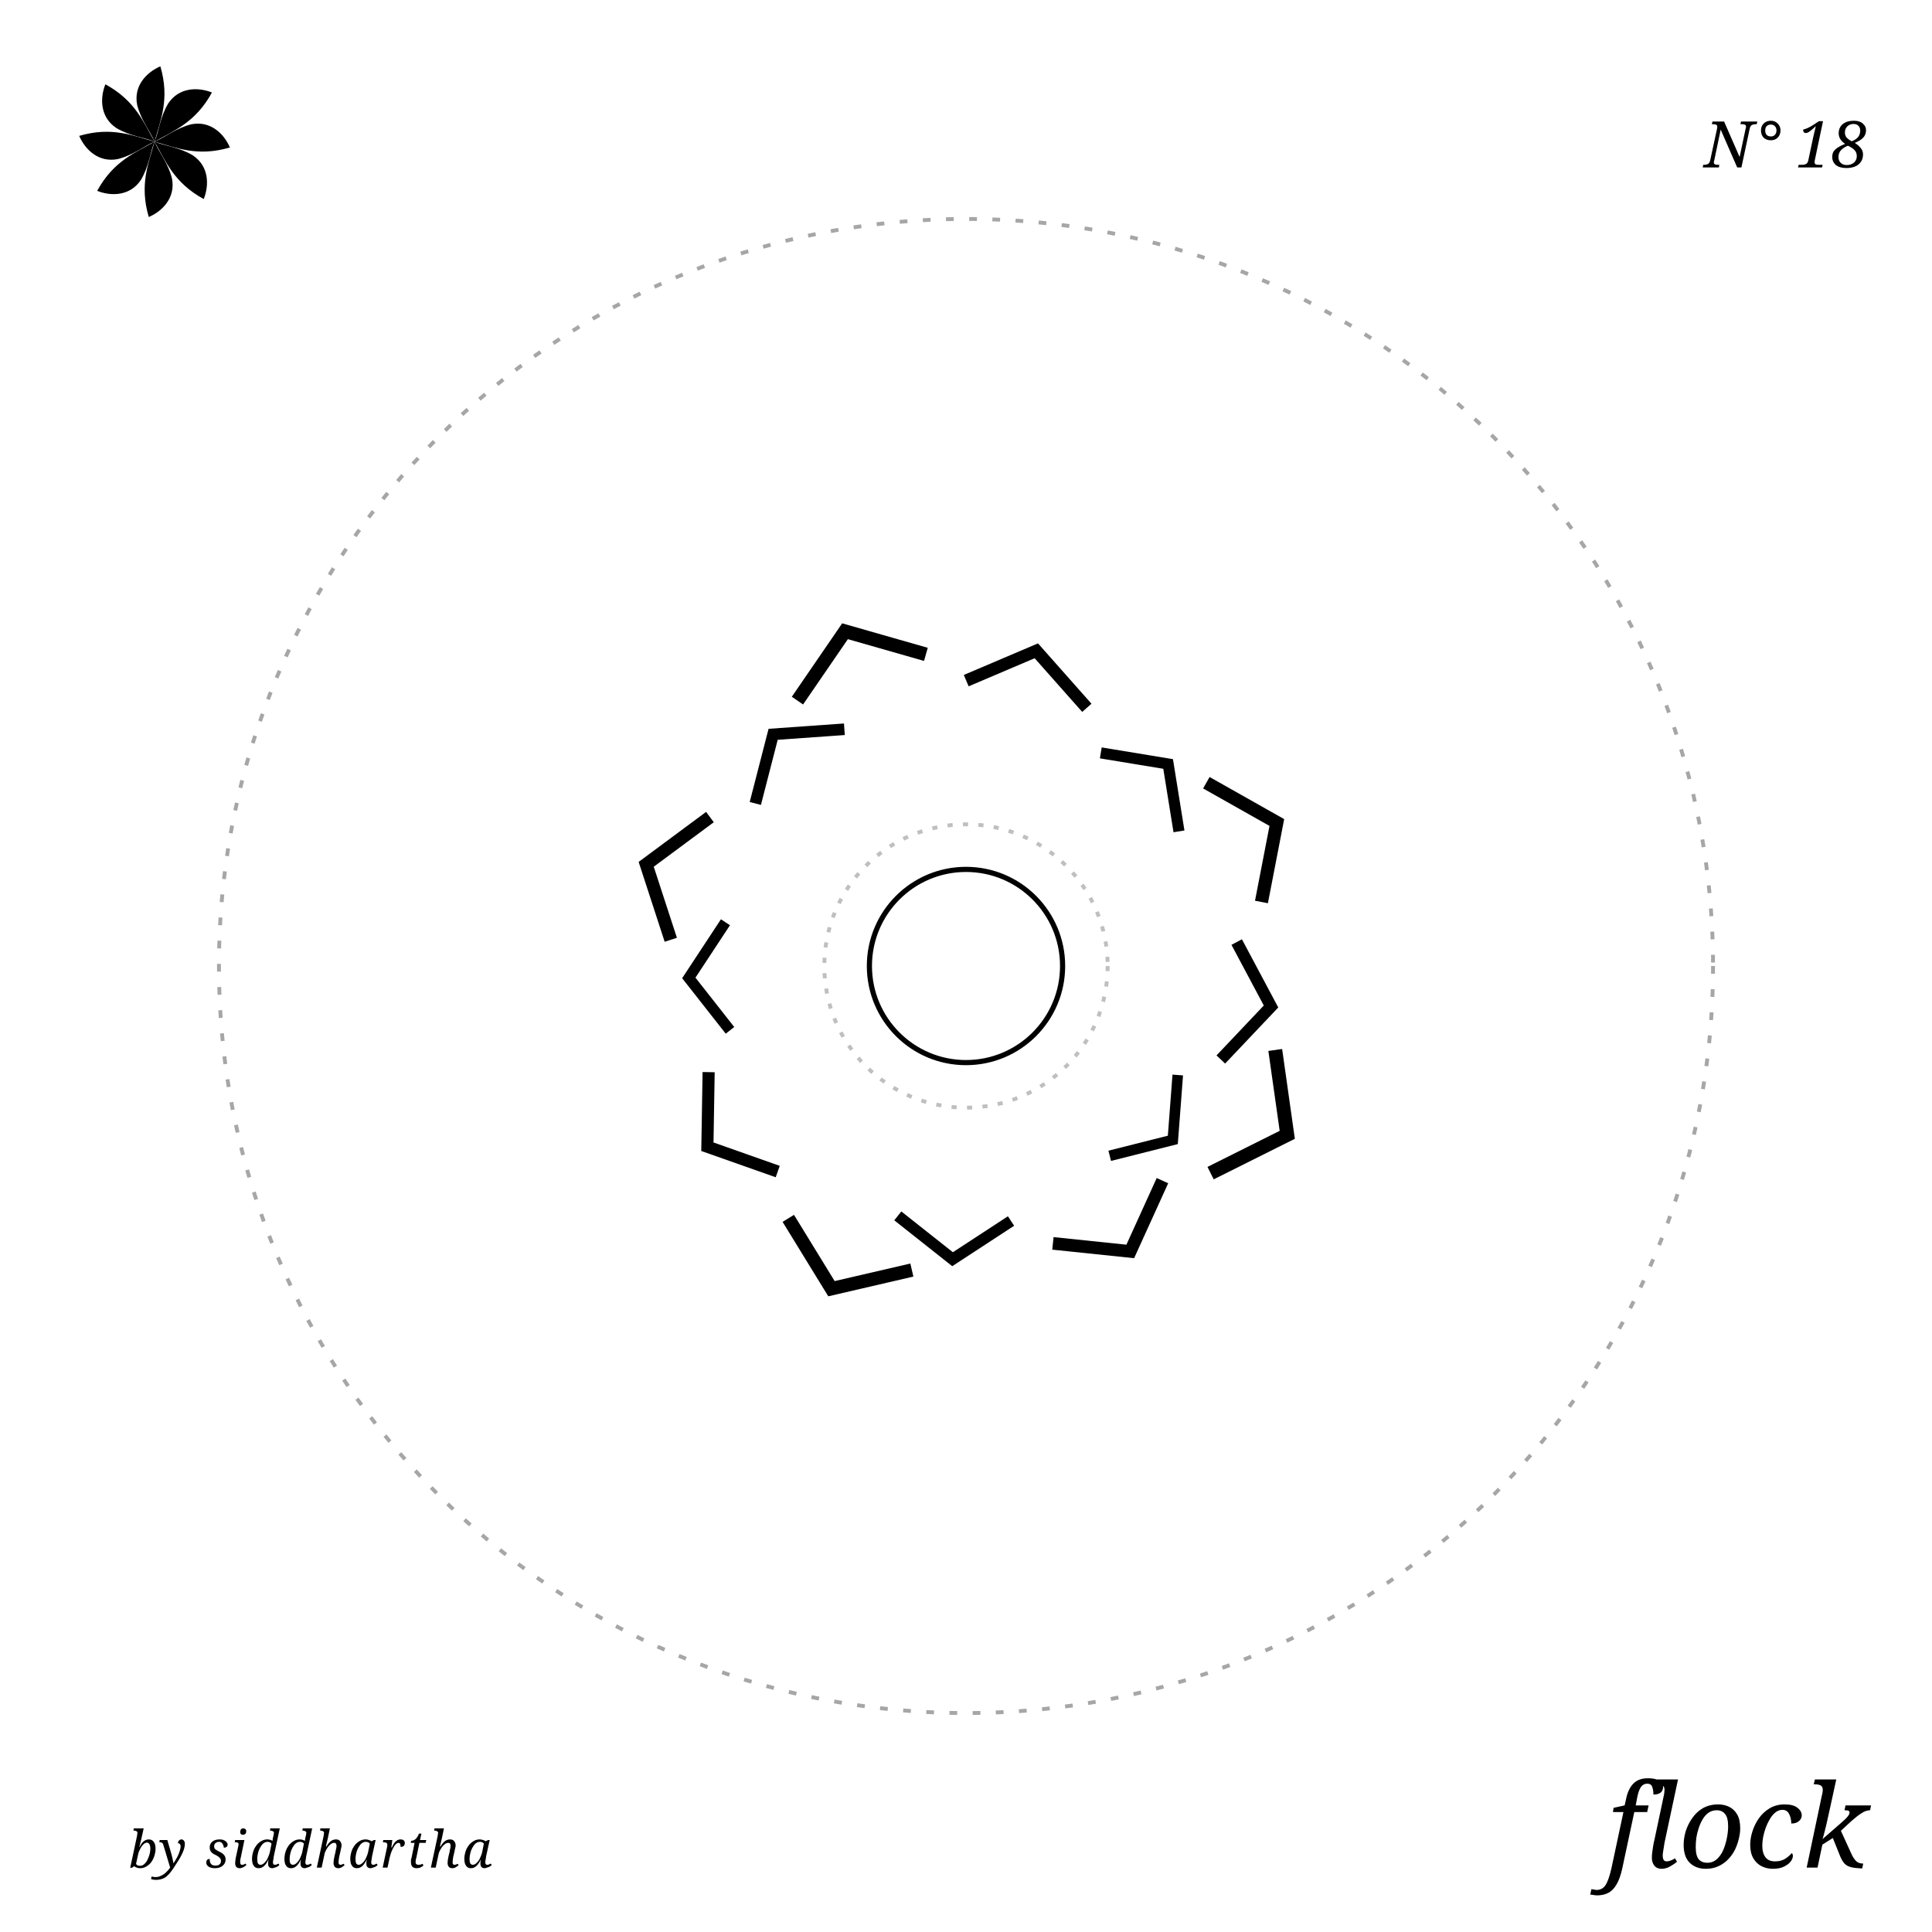
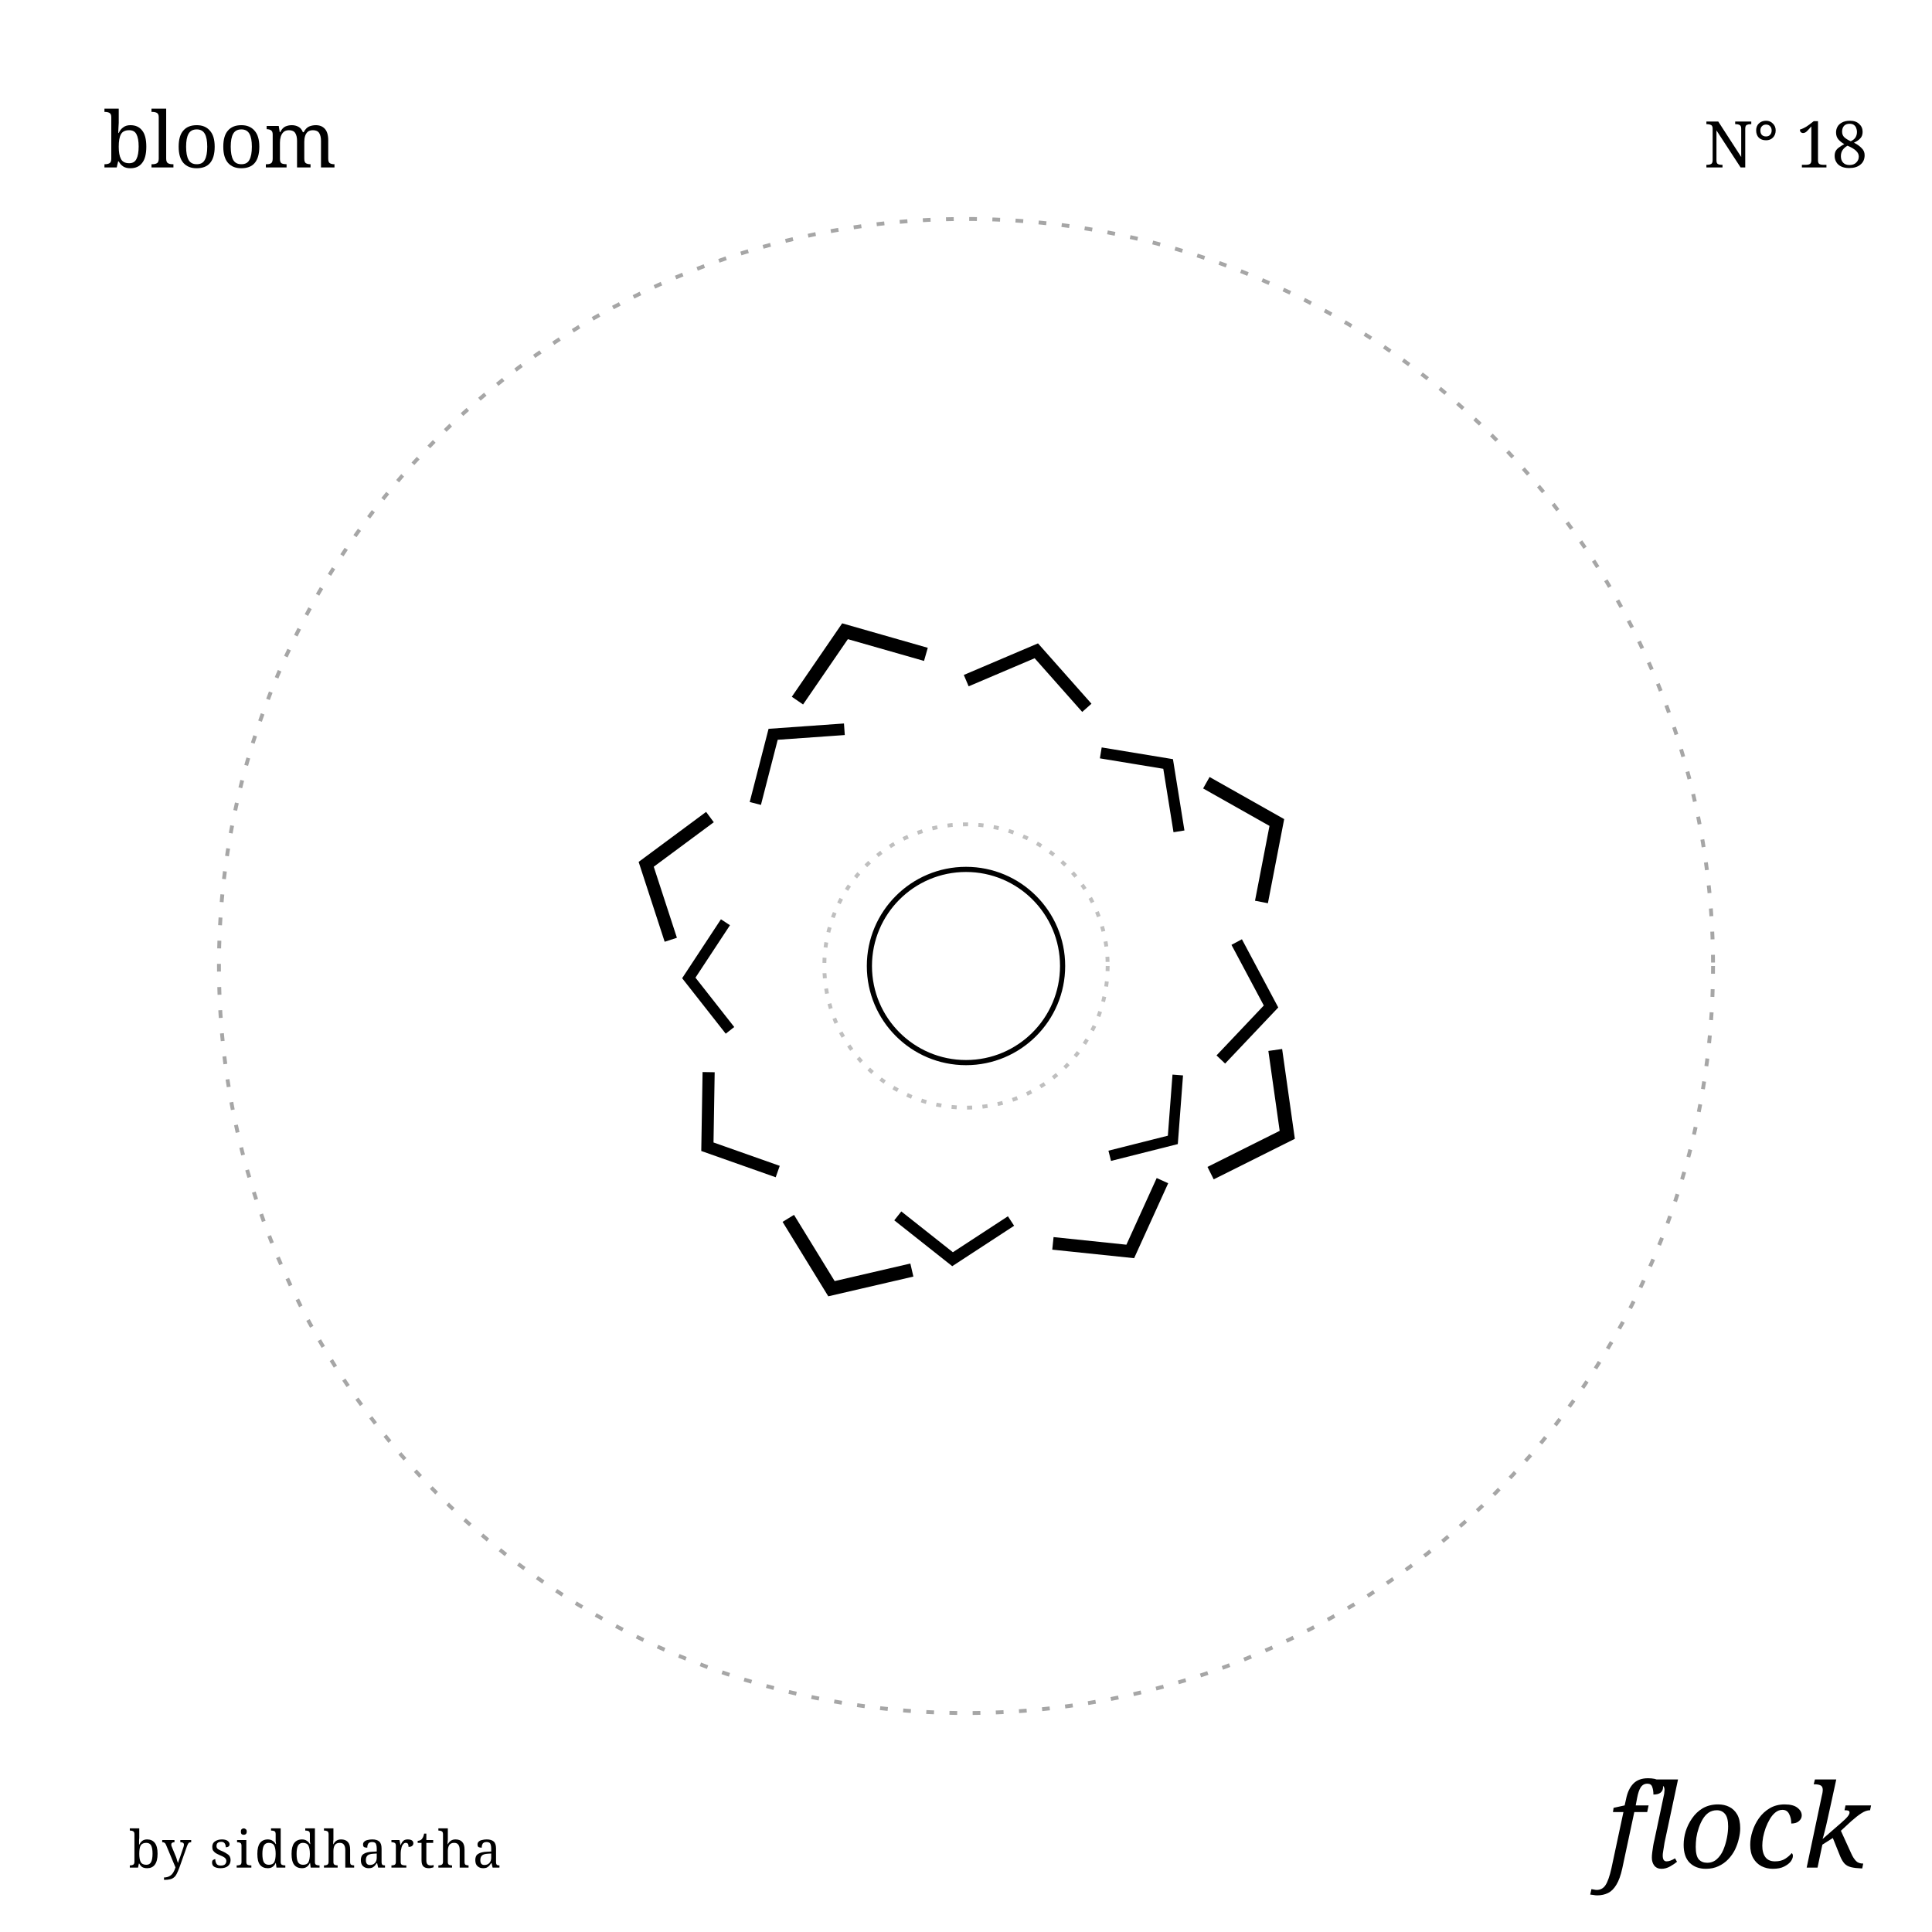
<svg xmlns="http://www.w3.org/2000/svg" viewBox="-75 -75 150 150" width="600" height="600">
  <circle r="58" fill="none" stroke="#000" stroke-width="0.3" stroke-dasharray="0.6,1.2" opacity="0.35" />
  <circle r="7.5" fill="none" stroke="#000" stroke-width="0.4" />
  <circle r="11" fill="none" stroke="#000" stroke-width="0.3" stroke-dasharray="0.4,0.8" opacity="0.25" />
  <g fill="none" stroke="#000" stroke-width="0.5">
    <g transform="translate(13.8 11.6) rotate(2290.1) scale(1.64)">
      <path d="M -2.5,0 L 0,-1.8 L 2.5,0" />
    </g>
    <g transform="translate(-18.5 0.8) rotate(2427.6) scale(1.68)">
      <path d="M -2.5,0 L 0,-1.8 L 2.5,0" />
    </g>
    <g transform="translate(13.5 -13.5) rotate(2565.1) scale(1.72)">
      <path d="M -2.5,0 L 0,-1.8 L 2.5,0" />
    </g>
    <g transform="translate(-0.9 19.6) rotate(2702.6) scale(1.76)">
      <path d="M -2.5,0 L 0,-1.8 L 2.5,0" />
    </g>
    <g transform="translate(-12.9 -15.5) rotate(2840.2) scale(1.80)">
      <path d="M -2.5,0 L 0,-1.8 L 2.5,0" />
    </g>
    <g transform="translate(20.4 2.7) rotate(2977.7) scale(1.84)">
      <path d="M -2.5,0 L 0,-1.8 L 2.5,0" />
    </g>
    <g transform="translate(-17.3 12.1) rotate(3115.2) scale(1.88)">
      <path d="M -2.5,0 L 0,-1.8 L 2.5,0" />
    </g>
    <g transform="translate(4.7 -21.1) rotate(3252.7) scale(1.92)">
      <path d="M -2.5,0 L 0,-1.8 L 2.5,0" />
    </g>
    <g transform="translate(11.0 19.1) rotate(3390.2) scale(1.96)">
      <path d="M -2.5,0 L 0,-1.8 L 2.5,0" />
    </g>
    <g transform="translate(-21.4 -6.8) rotate(3527.7) scale(2.00)">
      <path d="M -2.5,0 L 0,-1.8 L 2.5,0" />
    </g>
    <g transform="translate(20.8 -9.6) rotate(3665.2) scale(2.04)">
      <path d="M -2.5,0 L 0,-1.8 L 2.5,0" />
    </g>
    <g transform="translate(-9.0 21.6) rotate(3802.7) scale(2.08)">
      <path d="M -2.5,0 L 0,-1.8 L 2.5,0" />
    </g>
    <g transform="translate(-8.1 -22.4) rotate(3940.2) scale(2.12)">
      <path d="M -2.5,0 L 0,-1.8 L 2.5,0" />
    </g>
    <g transform="translate(21.5 11.3) rotate(4077.7) scale(2.16)">
      <path d="M -2.5,0 L 0,-1.8 L 2.5,0" />
    </g>
  </g>
-   <g transform="translate(-63 -64) scale(0.075)">
-     <path d="M 0,0 C 6,-22 16,-44 6,-78 C -8,-72 -22,-58 -18,-38 C -14,-22 -4,-10 0,0 Z" fill="#000" transform="rotate(0)" />
-     <path d="M 0,0 C 6,-22 16,-44 6,-78 C -8,-72 -22,-58 -18,-38 C -14,-22 -4,-10 0,0 Z" fill="#000" transform="rotate(45)" />
-     <path d="M 0,0 C 6,-22 16,-44 6,-78 C -8,-72 -22,-58 -18,-38 C -14,-22 -4,-10 0,0 Z" fill="#000" transform="rotate(90)" />
-     <path d="M 0,0 C 6,-22 16,-44 6,-78 C -8,-72 -22,-58 -18,-38 C -14,-22 -4,-10 0,0 Z" fill="#000" transform="rotate(135)" />
-     <path d="M 0,0 C 6,-22 16,-44 6,-78 C -8,-72 -22,-58 -18,-38 C -14,-22 -4,-10 0,0 Z" fill="#000" transform="rotate(180)" />
-     <path d="M 0,0 C 6,-22 16,-44 6,-78 C -8,-72 -22,-58 -18,-38 C -14,-22 -4,-10 0,0 Z" fill="#000" transform="rotate(225)" />
-     <path d="M 0,0 C 6,-22 16,-44 6,-78 C -8,-72 -22,-58 -18,-38 C -14,-22 -4,-10 0,0 Z" fill="#000" transform="rotate(270)" />
-     <path d="M 0,0 C 6,-22 16,-44 6,-78 C -8,-72 -22,-58 -18,-38 C -14,-22 -4,-10 0,0 Z" fill="#000" transform="rotate(315)" />
-   </g>
-   <text x="70" y="-62" text-anchor="end" font-family="EB Garamond, Georgia, serif" font-style="italic" font-size="5" fill="#000">N° 18</text>
-   <text x="-65" y="70" font-family="EB Garamond, Georgia, serif" font-style="italic" font-size="4" letter-spacing="0.05em" fill="#000">by siddhartha</text>
+   <text x="-67" y="-62" font-family="EB Garamond, Georgia, serif" font-weight="400" font-size="6" fill="#000">bloom</text>
+   <text x="70" y="-62" text-anchor="end" font-family="EB Garamond, Georgia, serif" font-weight="400" font-size="5" fill="#000">N° 18</text>
+   <text x="-65" y="70" font-family="EB Garamond, Georgia, serif" font-weight="400" font-size="4" letter-spacing="0.05em" fill="#000">by siddhartha</text>
  <text x="70" y="70" text-anchor="end" font-family="EB Garamond, Georgia, serif" font-style="italic" font-size="9" fill="#000">flock</text>
</svg>
